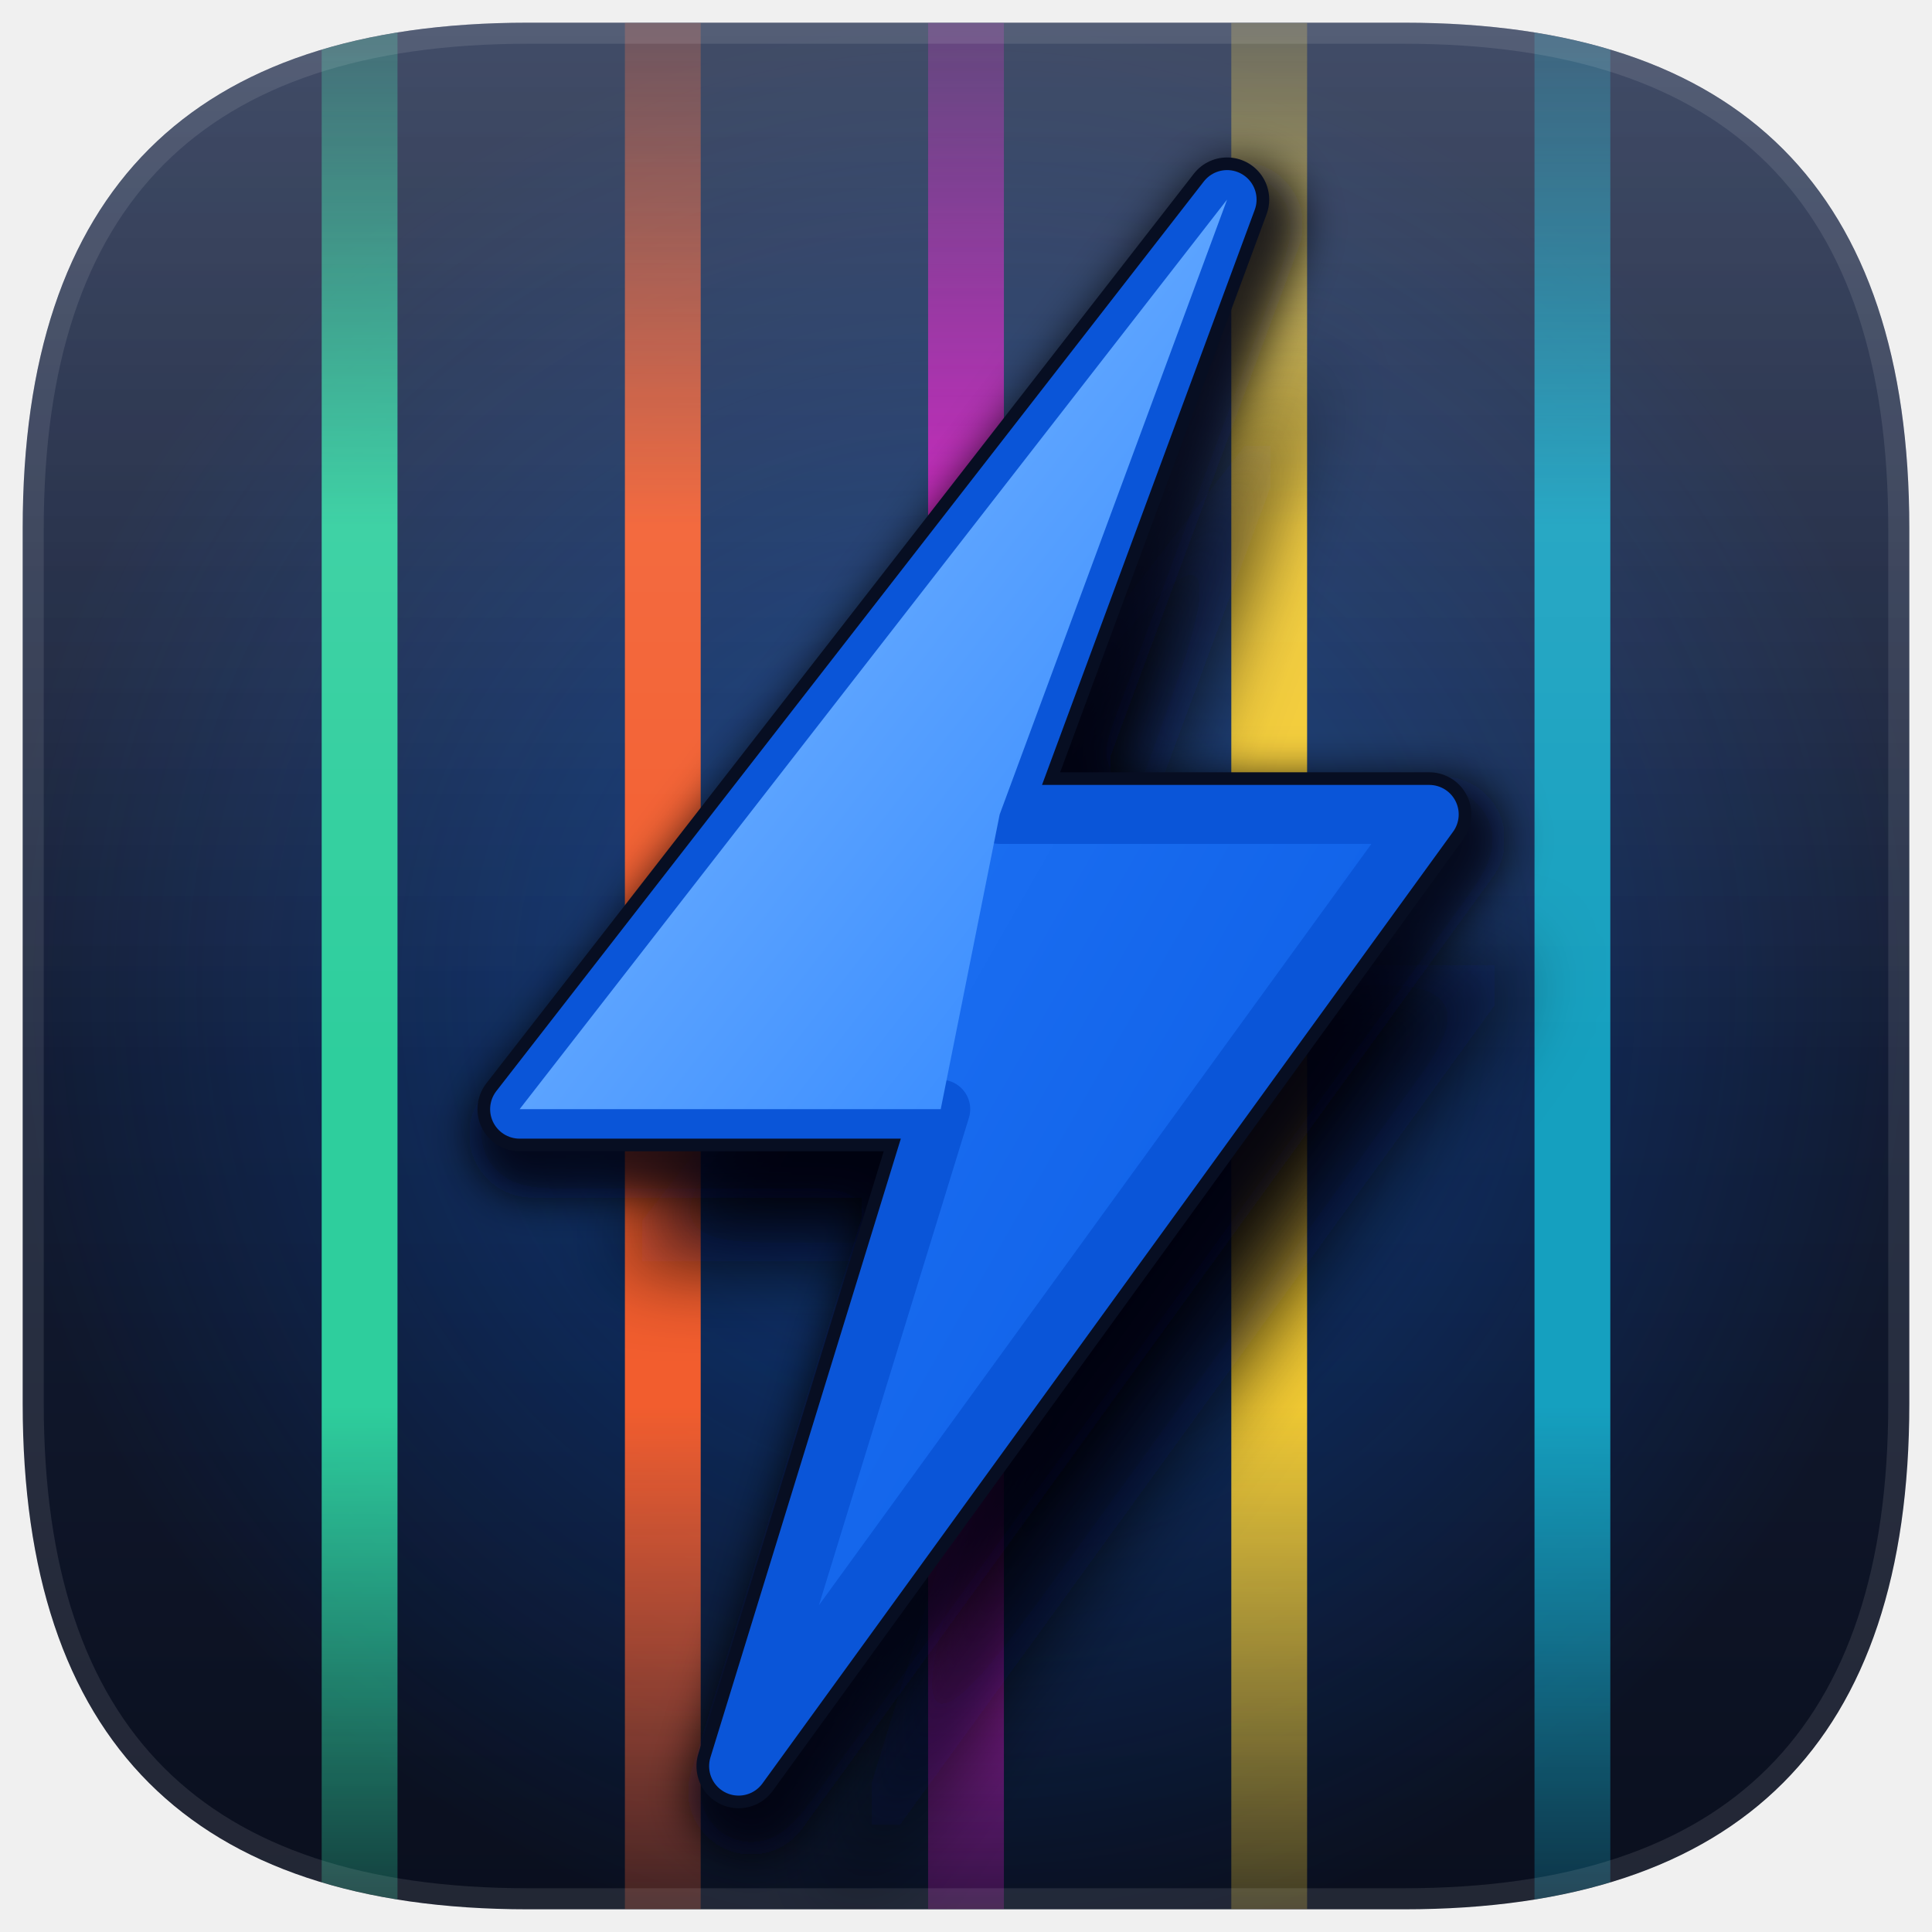
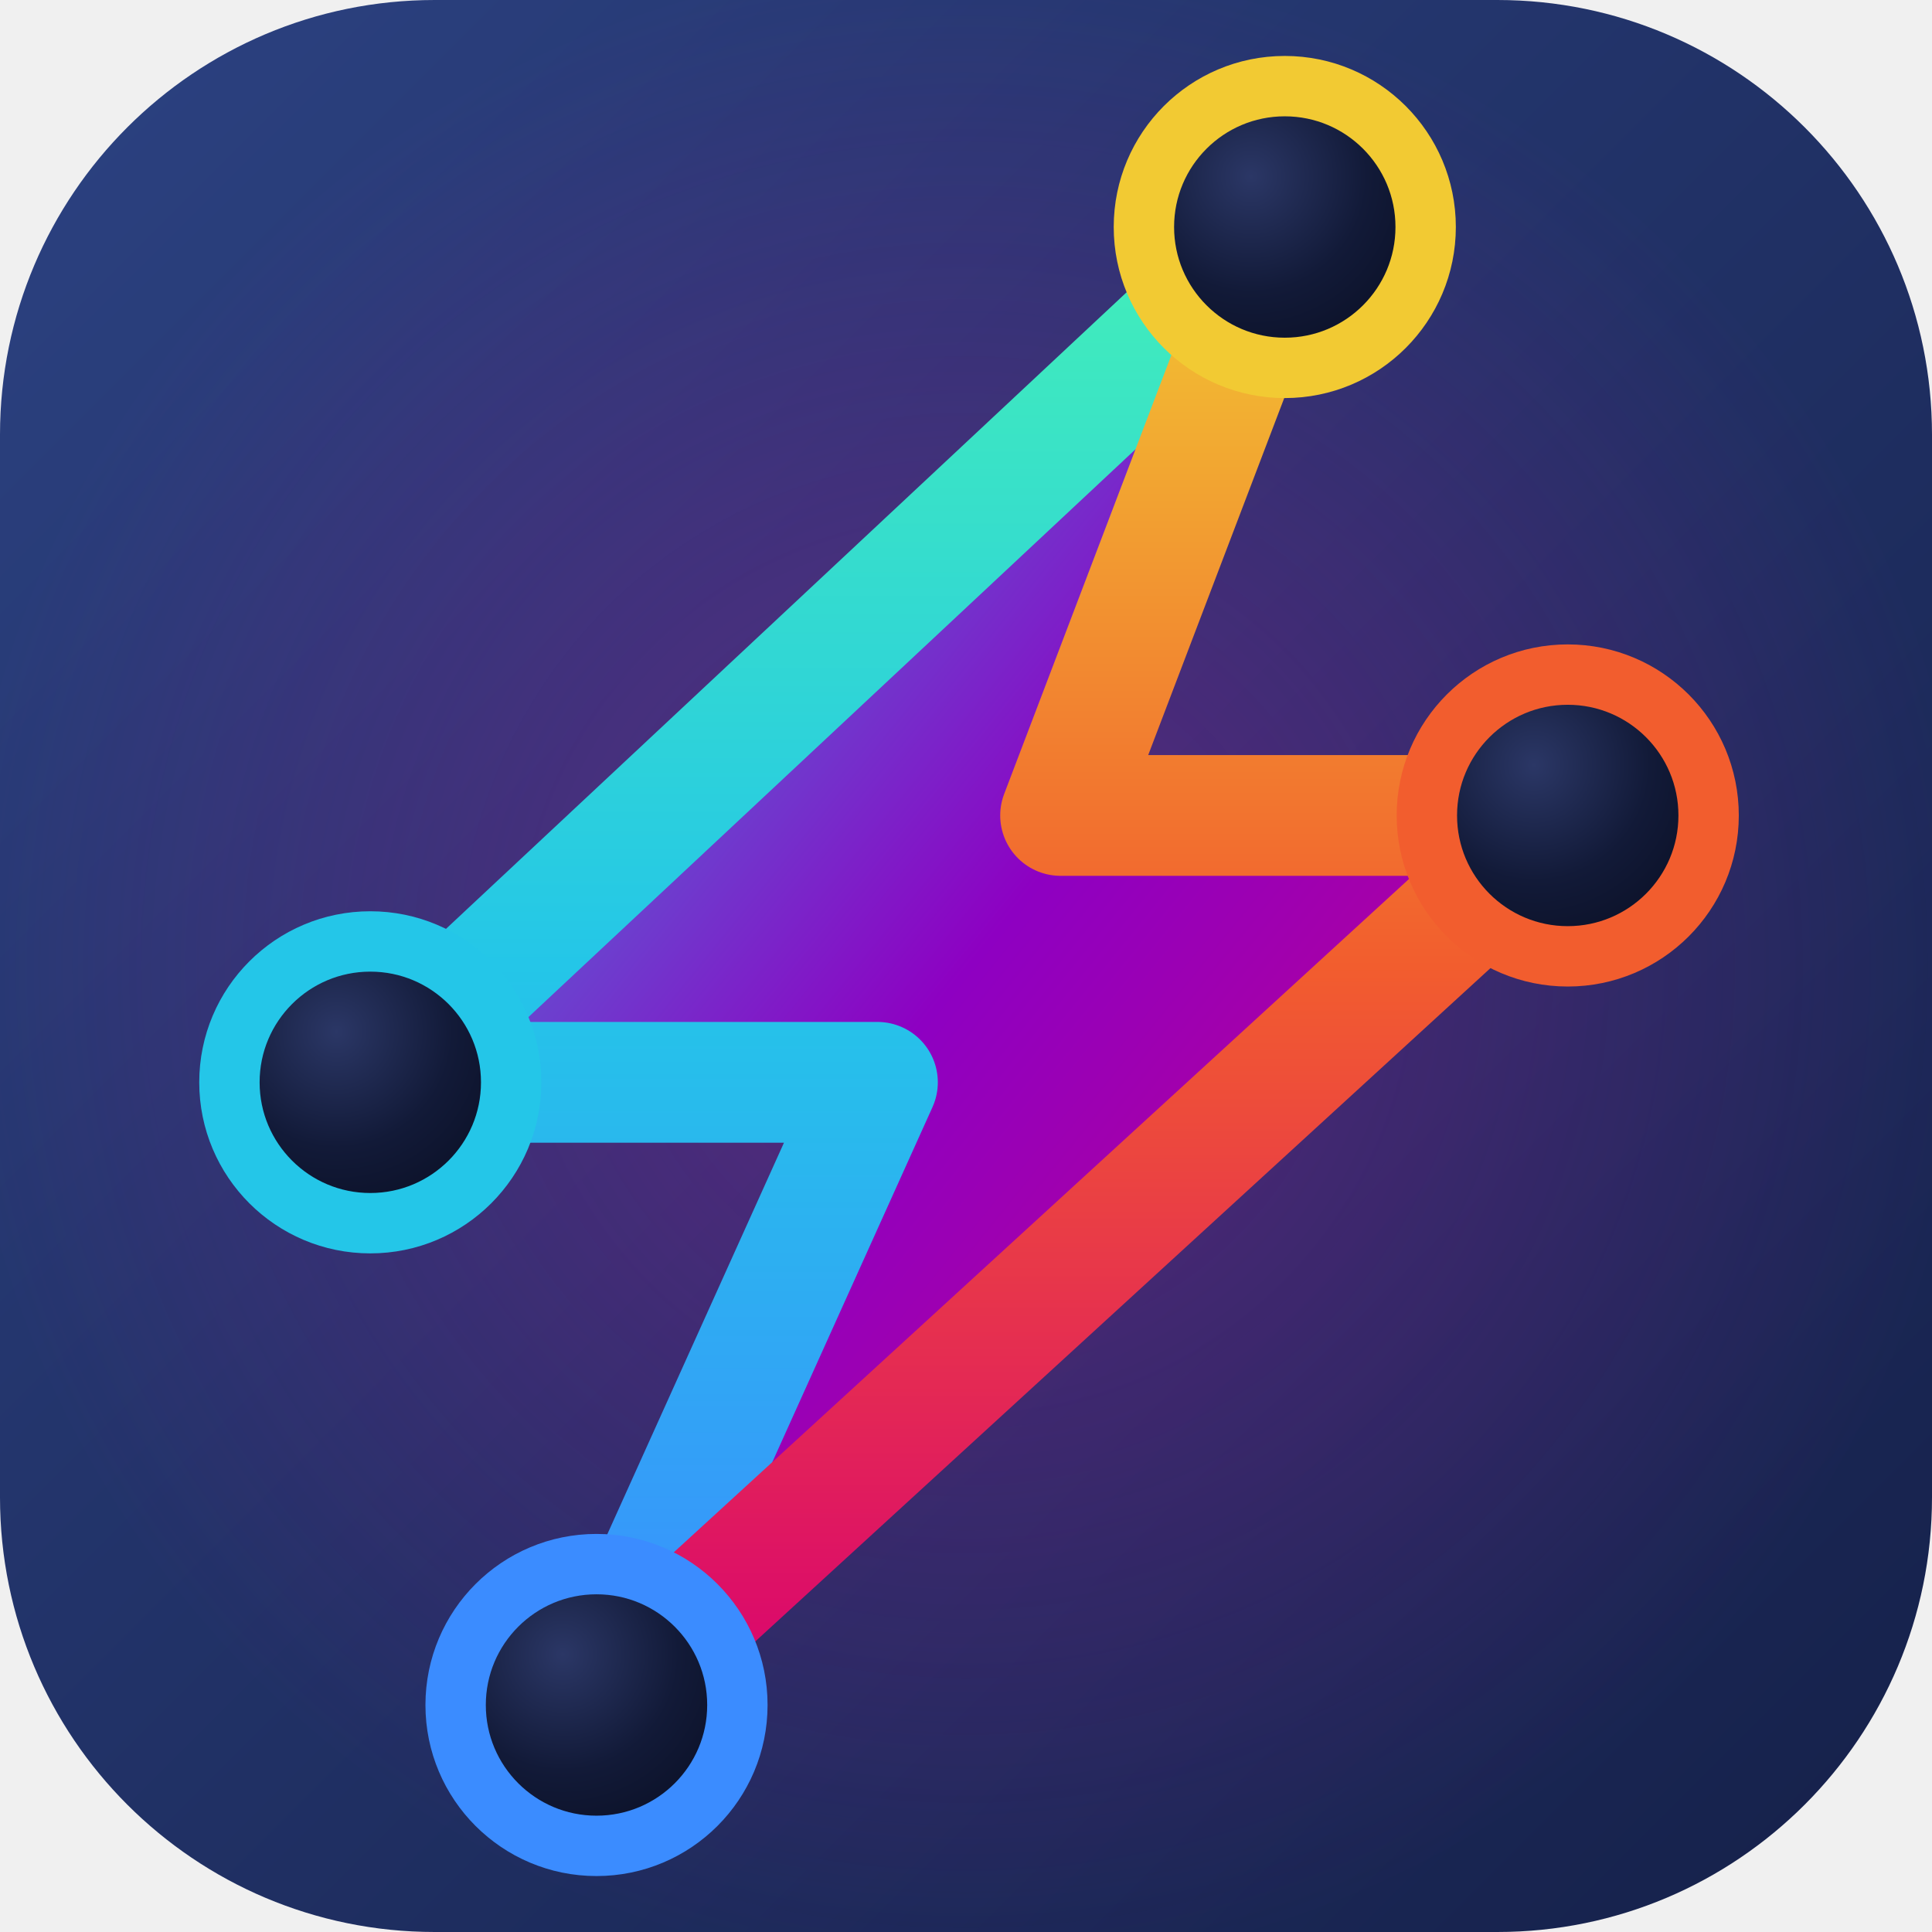
<svg xmlns="http://www.w3.org/2000/svg" viewBox="0 0 512 512">
  <defs>
-     <linearGradient id="plate" x1="0" y1="0" x2="0" y2="1">
-       <stop offset="0" stop-color="#1d2a4a" />
-       <stop offset="1" stop-color="#0a0f1e" />
+     <linearGradient id="i2-plate" x1="0" y1="0" x2="1" y2="1">
+       <stop offset="0" stop-color="#2c4282" />
+       <stop offset="1" stop-color="#152049" />
    </linearGradient>
-     <radialGradient id="glow" cx="0.5" cy="0.5" r="0.5">
-       <stop offset="0" stop-color="#0669f7" stop-opacity="0.42" />
-       <stop offset="1" stop-color="#0669f7" stop-opacity="0" />
+     <linearGradient id="i2-cool" gradientUnits="userSpaceOnUse" x1="0" y1="72" x2="0" y2="440">
+       <stop offset="0" stop-color="#43efb8" />
+       <stop offset="0.5" stop-color="#24c6e8" />
+       <stop offset="1" stop-color="#3b8cff" />
+     </linearGradient>
+     <linearGradient id="i2-warm" gradientUnits="userSpaceOnUse" x1="0" y1="72" x2="0" y2="440">
+       <stop offset="0" stop-color="#f2ca33" />
+       <stop offset="0.5" stop-color="#f25d2e" />
+       <stop offset="1" stop-color="#d90171" />
+     </linearGradient>
+     <linearGradient id="i2-fill" x1="0" y1="0" x2="1" y2="1">
+       <stop offset="0" stop-color="#24c6e8" stop-opacity="1" />
+       <stop offset="0.5" stop-color="#8e00c2" stop-opacity="1" />
+       <stop offset="1" stop-color="#d90171" stop-opacity="1" />
+     </linearGradient>
+     <radialGradient id="i2-glow" cx="0.5" cy="0.5" r="0.5">
+       <stop offset="0" stop-color="#c517b6" stop-opacity="0.35" />
+       <stop offset="1" stop-color="#c517b6" stop-opacity="0" />
    </radialGradient>
-     <linearGradient id="litFace" x1="0" y1="0" x2="1" y2="1">
-       <stop offset="0" stop-color="#8cc4ff" />
-       <stop offset="1" stop-color="#2a82ff" />
-     </linearGradient>
-     <linearGradient id="shadeFace" x1="0" y1="0" x2="1" y2="1">
-       <stop offset="0" stop-color="#2a80ff" />
-       <stop offset="1" stop-color="#0757e0" />
-     </linearGradient>
-     <linearGradient id="sheen" x1="0" y1="0" x2="0" y2="1">
-       <stop offset="0" stop-color="#fff" stop-opacity="0.16" />
-       <stop offset="0.55" stop-color="#fff" stop-opacity="0" />
-     </linearGradient>
-     <filter id="drop" x="-30%" y="-30%" width="160%" height="160%">
-       <feGaussianBlur stdDeviation="10" />
-     </filter>
-     <clipPath id="plateClip">
-       <path d="M152 32H360C440 32 480 72 480 152V360C480 440 440 480 360 480H152C72 480 32 440 32 360V152C32 72 72 32 152 32Z" />
+     <radialGradient id="i2-core" cx="0.38" cy="0.32" r="0.75">
+       <stop offset="0" stop-color="#2b3766" />
+       <stop offset="0.55" stop-color="#121a38" />
+       <stop offset="1" stop-color="#0a0f24" />
+     </radialGradient>
+     <clipPath id="i2-clip">
+       <rect x="16" y="16" width="480" height="480" rx="108" />
    </clipPath>
-     <linearGradient id="fadeY" x1="0" y1="0" x2="0" y2="1">
-       <stop offset="0" stop-color="#fff" stop-opacity="0" />
-       <stop offset="0.3" stop-color="#fff" stop-opacity="1" />
-       <stop offset="0.7" stop-color="#fff" stop-opacity="1" />
-       <stop offset="1" stop-color="#fff" stop-opacity="0" />
-     </linearGradient>
-     <mask id="fade" maskUnits="userSpaceOnUse" x="0" y="0" width="512" height="512">
-       <rect width="512" height="512" fill="url(#fadeY)" />
-     </mask>
-     <filter id="halo" x="-50%" y="-50%" width="200%" height="200%">
-       <feGaussianBlur stdDeviation="18" />
-     </filter>
-     <filter id="drop" x="-50%" y="-50%" width="200%" height="200%">
-       <feGaussianBlur stdDeviation="20" />
-     </filter>
-     <filter id="contact" x="-50%" y="-50%" width="200%" height="200%">
-       <feGaussianBlur stdDeviation="5" />
-     </filter>
  </defs>
-   <g transform="translate(256 256) scale(1.116) translate(-256 -256)">
-     <path d="M152 32H360C440 32 480 72 480 152V360C480 440 440 480 360 480H152C72 480 32 440 32 360V152C32 72 72 32 152 32Z" fill="url(#plate)" />
-     <g clip-path="url(#plateClip)">
-       <circle cx="256" cy="262" r="230" fill="url(#glow)" />
-       <g mask="url(#fade)">
-         <line x1="112" y1="0" x2="112" y2="512" stroke="#2ece9d" stroke-width="18" />
-         <line x1="184" y1="0" x2="184" y2="512" stroke="#f25d2e" stroke-width="18" />
-         <line x1="256" y1="0" x2="256" y2="512" stroke="#c517b6" stroke-width="18" />
-         <line x1="328" y1="0" x2="328" y2="512" stroke="#f2ca33" stroke-width="18" />
-         <line x1="400" y1="0" x2="400" y2="512" stroke="#15a0bf" stroke-width="18" />
-       </g>
-       <path d="M152 32H360C440 32 480 72 480 152V360C480 440 440 480 360 480H152C72 480 32 440 32 360V152C32 72 72 32 152 32Z" fill="url(#sheen)" />
+   <g data-edge="full" transform="translate(256 256) scale(1.066667) translate(-256 -256)">
+     <rect x="16" y="16" width="480" height="480" rx="108" fill="url(#i2-plate)" />
+     <g clip-path="url(#i2-clip)">
+       <circle cx="256" cy="256" r="250" fill="url(#i2-glow)" />
    </g>
-     <path d="M152 34.5H360C438.5 34.5 477.5 73.5 477.5 152V360C477.5 438.5 438.5 477.5 360 477.5H152C73.5 477.5 34.5 438.5 34.5 360V152C34.5 73.5 73.5 34.5 152 34.5Z" fill="none" stroke="#fff" stroke-opacity="0.10" stroke-width="5" />
-     <g clip-path="url(#plateClip)">
-       <path d="M318 74 150 290H250L202 446 366 220H264Z" transform="translate(22 36)" fill="#02040c" opacity="0.85" filter="url(#drop)" />
-       <path d="M318 74 150 290H250L202 446 366 220H264Z" transform="translate(3 6)" fill="none" stroke="#02040c" stroke-width="30" stroke-linejoin="round" opacity="0.8" filter="url(#contact)" />
-       <path d="M318 74 150 290H250L202 446 366 220H264Z" fill="none" stroke="#070e22" stroke-width="20" stroke-linejoin="round" />
+     <path d="M335.2,72.4 L108.0,284.9 L234.0,284.9 L164.2,439.6 L405.5,218.6 L279.5,218.6 Z" fill="url(#i2-fill)" />
+     <g fill="none" stroke-width="30" stroke-linejoin="round" stroke-linecap="round">
+       <polyline points="335.2,72.4 108.0,284.9 234.0,284.9 164.2,439.6" stroke="url(#i2-cool)" />
+       <polyline points="335.2,72.4 279.5,218.6 405.5,218.6 164.2,439.6" stroke="url(#i2-warm)" />
    </g>
-     <g stroke-linejoin="round" stroke-width="14">
-       <path d="M318 74 150 290H250L202 446 366 220H264Z" fill="url(#shadeFace)" stroke="#0a55d8" />
-       <path d="M318 74 150 290H250L264 220Z" fill="url(#litFace)" stroke="none" />
+     <g fill="url(#i2-core)" stroke-width="15">
+       <circle cx="335.2" cy="72.4" r="35.0" stroke="#f2ca33" />
+       <circle cx="405.5" cy="218.6" r="35.0" stroke="#f25d2e" />
+       <circle cx="108.0" cy="284.9" r="35.0" stroke="#24c6e8" />
+       <circle cx="164.2" cy="439.6" r="35.0" stroke="#3b8cff" />
    </g>
  </g>
</svg>
